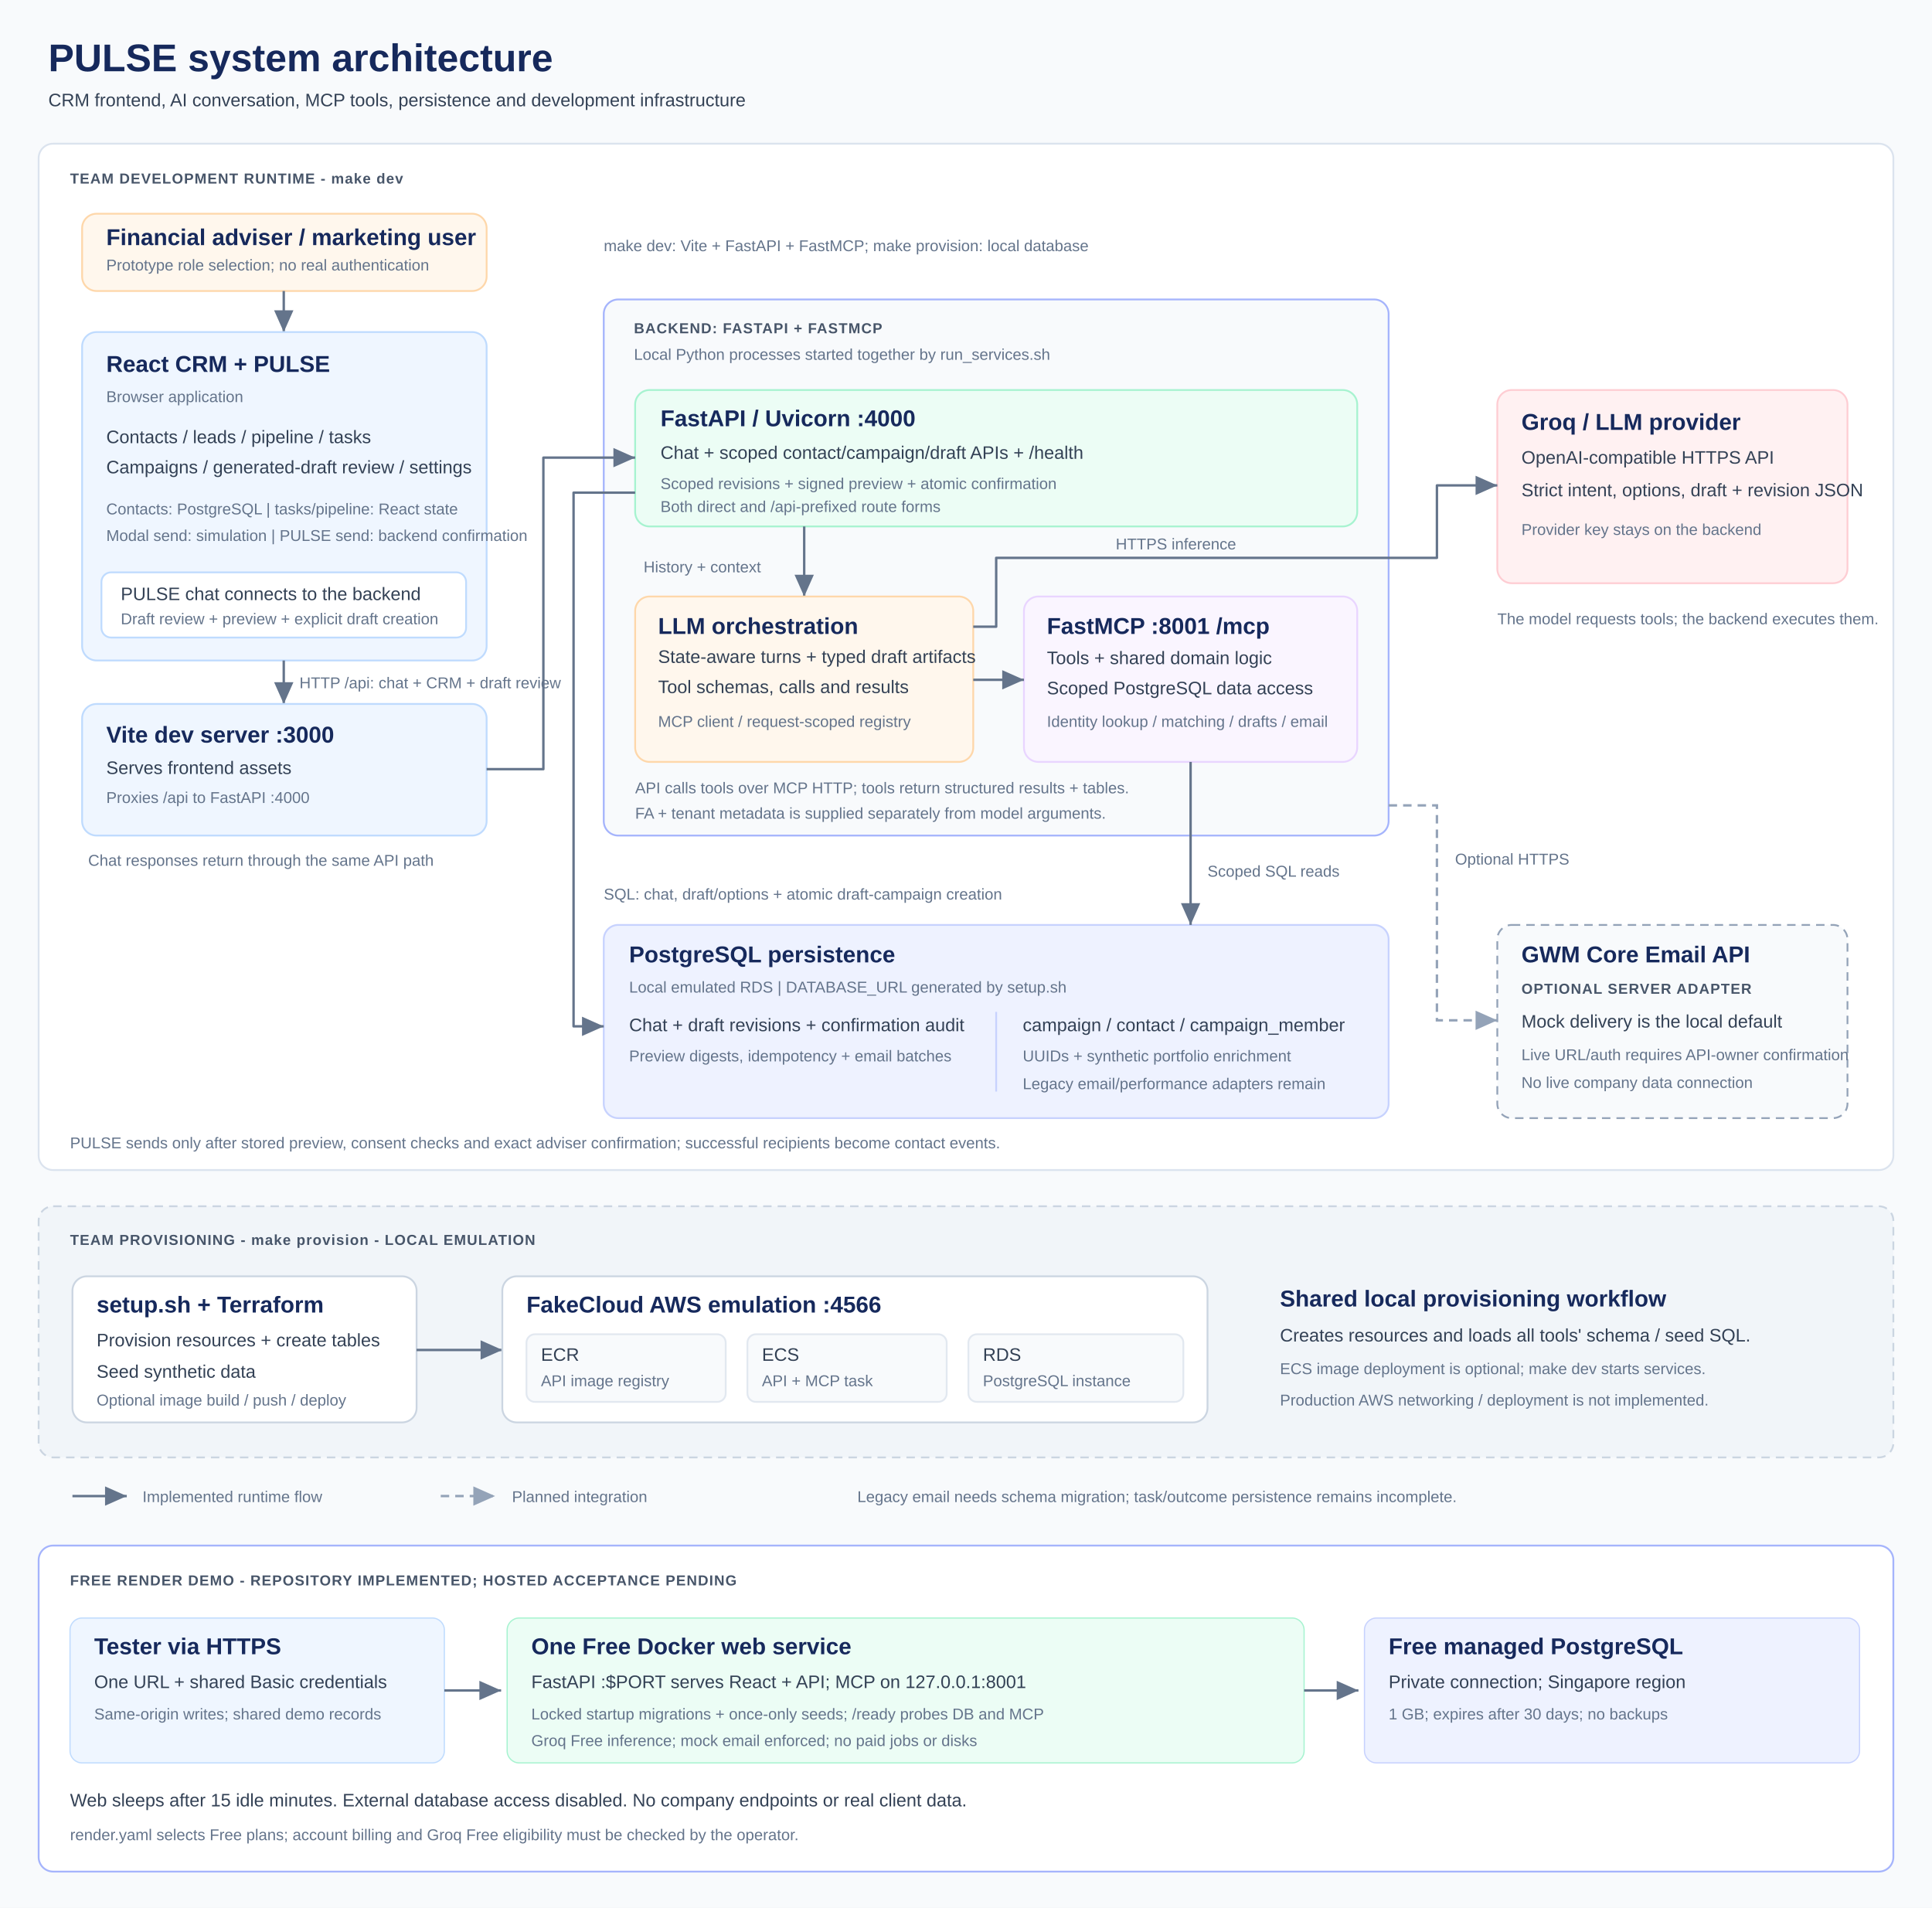
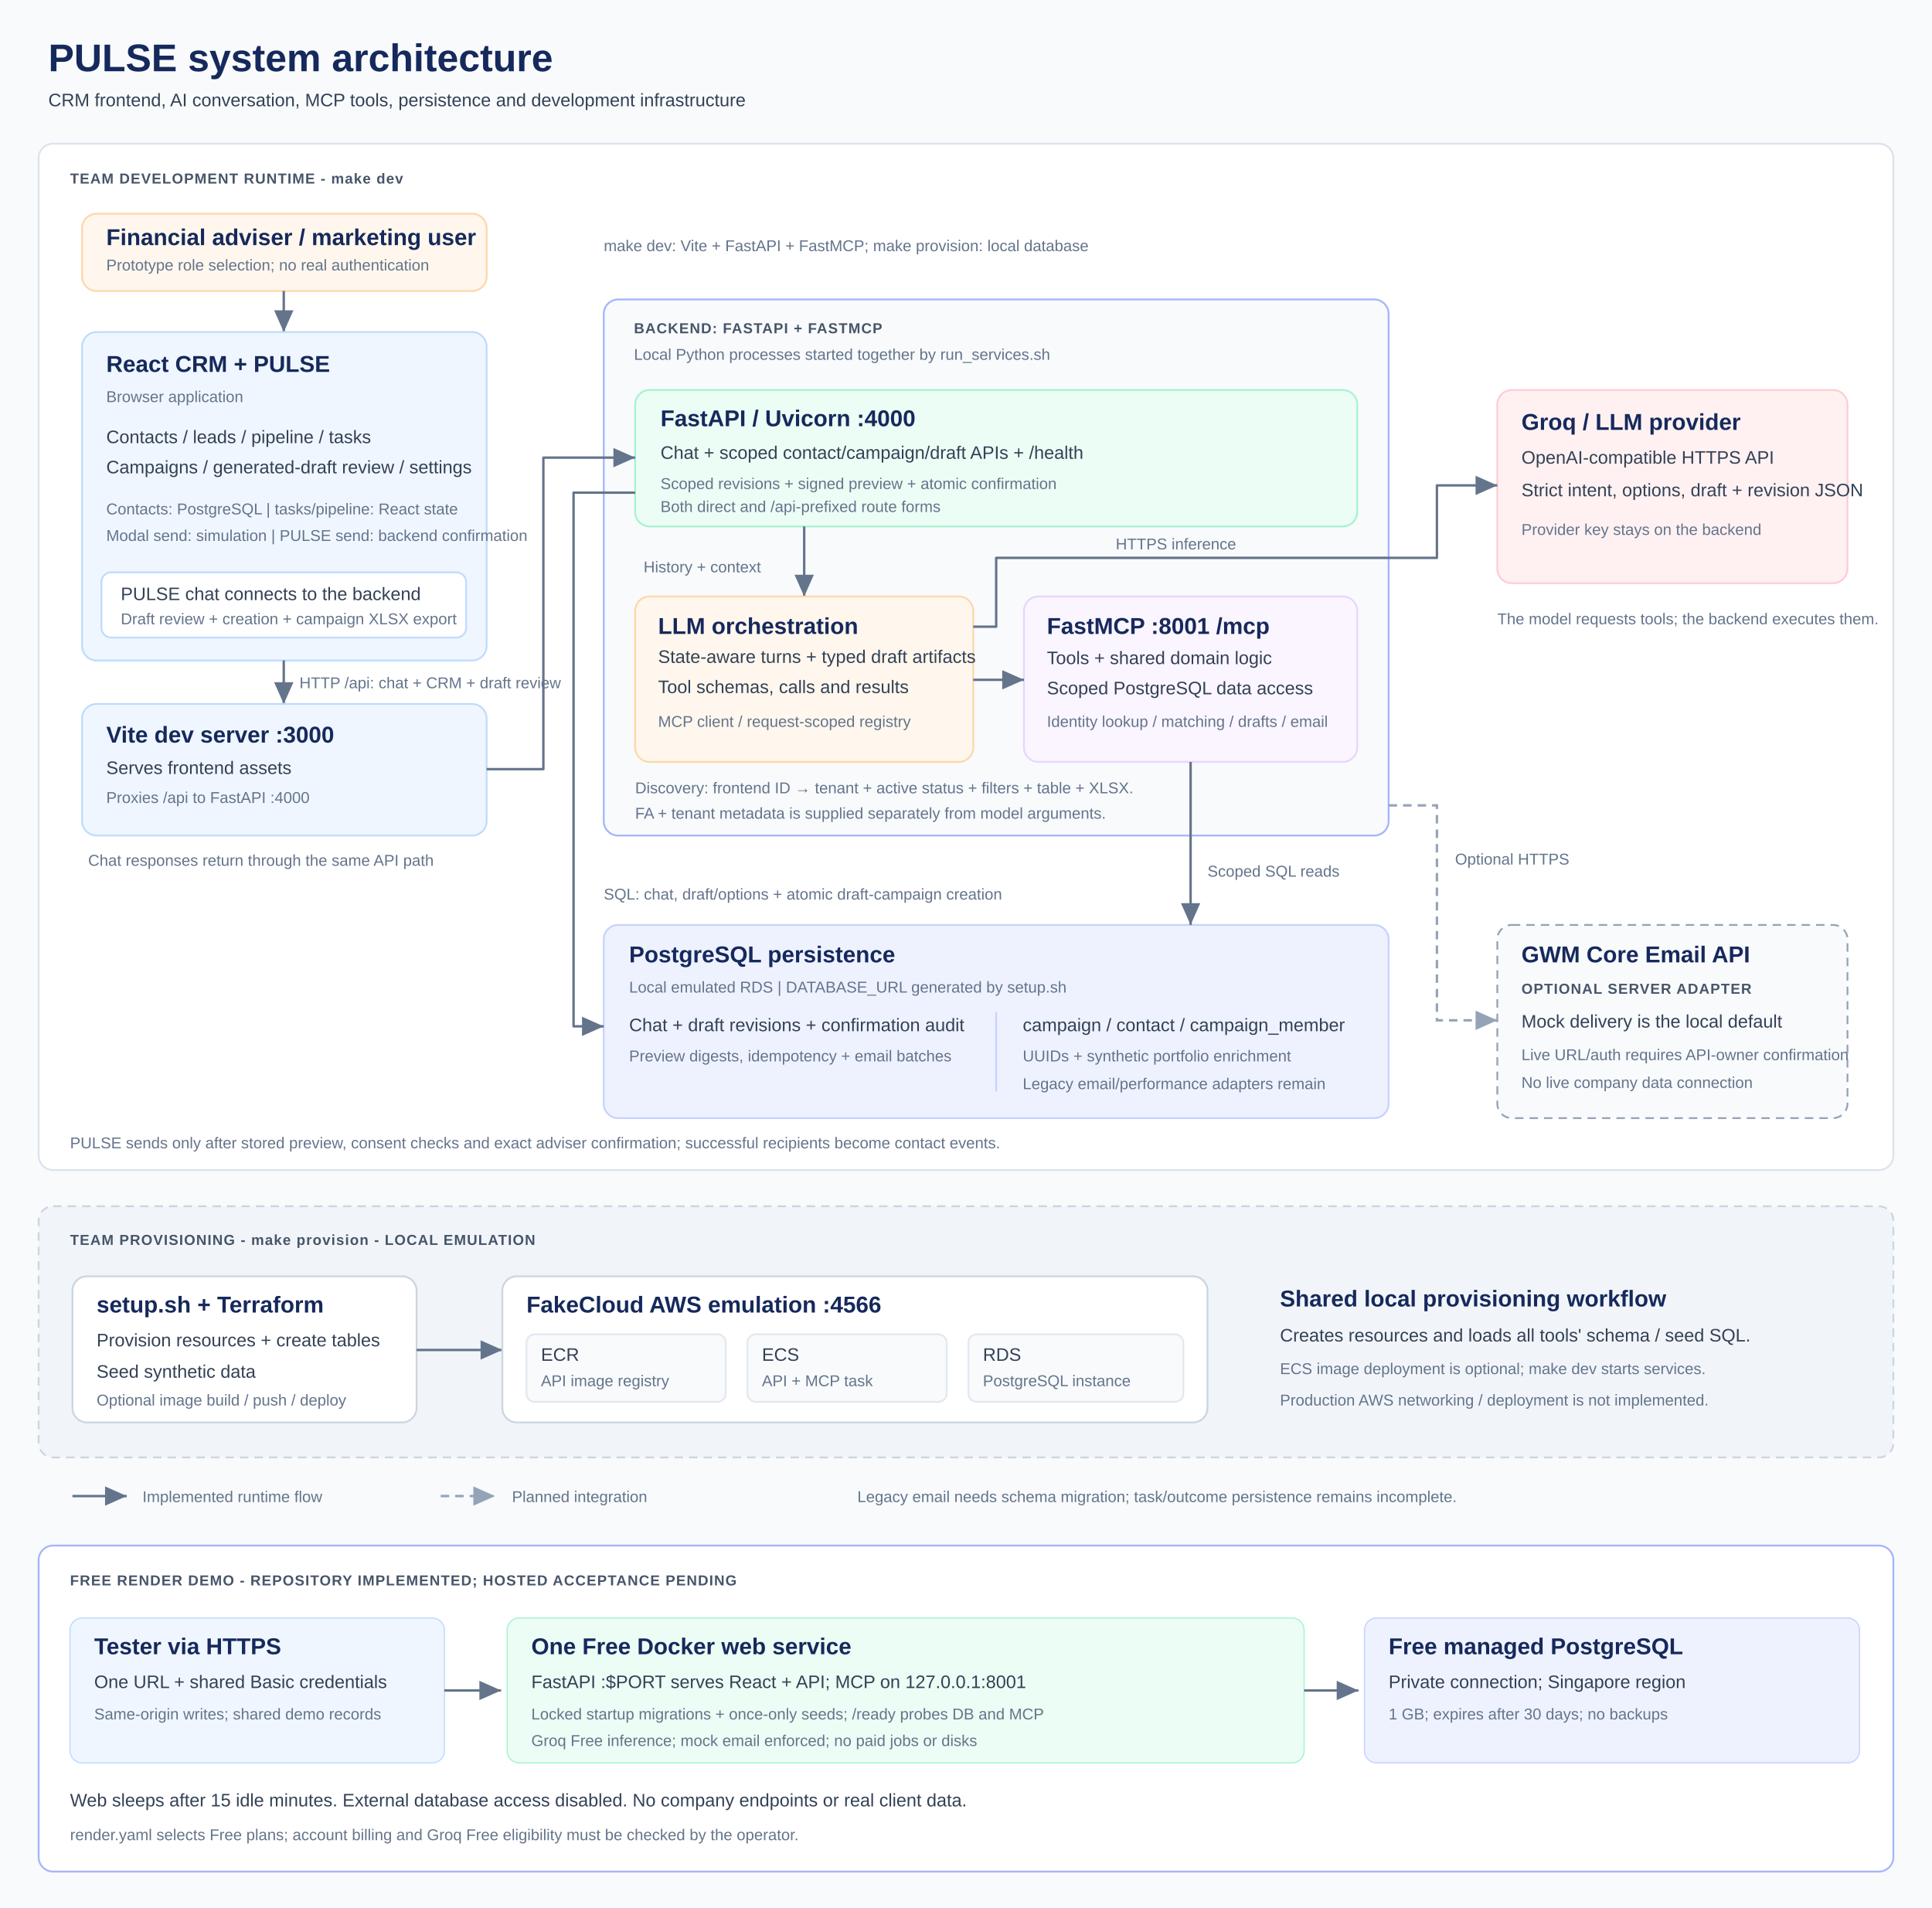
<svg xmlns="http://www.w3.org/2000/svg" width="1600" height="1580" viewBox="0 0 1600 1580" role="img" aria-labelledby="diagram-title diagram-description">
  <defs>
    <marker id="arrow" markerWidth="10" markerHeight="10" refX="9" refY="4" orient="auto">
      <path d="M0,0 L0,8 L9,4 z" fill="#64748b" />
    </marker>
    <marker id="planned-arrow" markerWidth="10" markerHeight="10" refX="9" refY="4" orient="auto">
      <path d="M0,0 L0,8 L9,4 z" fill="#94a3b8" />
    </marker>
    <style>
      text { font-family: Arial, Helvetica, sans-serif; }
      .title { font-size: 32px; font-weight: 700; fill: #16295c; }
      .section { font-size: 18px; font-weight: 700; fill: #16295c; }
      .heading { font-size: 19px; font-weight: 700; fill: #16295c; }
      .label { font-size: 15px; fill: #334155; }
      .small { font-size: 13px; fill: #64748b; }
      .badge { font-size: 12px; font-weight: 700; fill: #475569; letter-spacing: 0.7px; }
      .arrow { fill: none; stroke: #64748b; stroke-width: 2; stroke-linejoin: round; marker-end: url(#arrow); }
      .planned { fill: none; stroke: #94a3b8; stroke-width: 2; stroke-dasharray: 7 5; marker-end: url(#planned-arrow); }
    </style>
  </defs>
  <rect width="1600" height="1580" fill="#f8fafc" />
  <text x="40" y="59" class="title">PULSE system architecture</text>
  <text x="40" y="88" class="label">CRM frontend, AI conversation, MCP tools, persistence and development infrastructure</text>
  <rect x="32" y="119" width="1536" height="850" rx="12" fill="#fff" stroke="#dbe3ee" stroke-width="1.5" />
  <text x="58" y="152" class="badge">TEAM DEVELOPMENT RUNTIME - make dev</text>
  <text x="500" y="208" class="small">make dev: Vite + FastAPI + FastMCP; make provision: local database</text>
  <rect x="68" y="177" width="335" height="64" rx="12" fill="#fff7ed" stroke="#fed7aa" stroke-width="1.5" />
  <text x="88" y="203" class="heading">Financial adviser / marketing user</text>
  <text x="88" y="224" class="small">Prototype role selection; no real authentication</text>
  <path d="M235 241 L235 275" class="arrow" />
  <rect x="68" y="275" width="335" height="272" rx="12" fill="#eff6ff" stroke="#bfdbfe" stroke-width="1.5" />
  <text x="88" y="308" class="heading">React CRM + PULSE</text>
  <text x="88" y="333" class="small">Browser application</text>
  <text x="88" y="367" class="label">Contacts / leads / pipeline / tasks</text>
  <text x="88" y="392" class="label">Campaigns / generated-draft review / settings</text>
  <text x="88" y="426" class="small">Contacts: PostgreSQL | tasks/pipeline: React state</text>
  <text x="88" y="448" class="small">Modal send: simulation | PULSE send: backend confirmation</text>
  <rect x="84" y="474" width="302" height="54" rx="8" fill="#fff" stroke="#bfdbfe" stroke-width="1.5" />
  <text x="100" y="497" class="label">PULSE chat connects to the backend</text>
-   <text x="100" y="517" class="small">Draft review + preview + explicit draft creation</text>
+   <text x="100" y="517" class="small">Draft review + creation + campaign XLSX export</text>
  <path d="M235 547 L235 583" class="arrow" />
  <text x="248" y="570" class="small">HTTP /api: chat + CRM + draft review</text>
  <rect x="68" y="583" width="335" height="109" rx="12" fill="#eff6ff" stroke="#bfdbfe" stroke-width="1.5" />
  <text x="88" y="615" class="heading">Vite dev server :3000</text>
  <text x="88" y="641" class="label">Serves frontend assets</text>
  <text x="88" y="665" class="small">Proxies /api to FastAPI :4000</text>
  <rect x="500" y="248" width="650" height="444" rx="12" fill="#f8fafc" stroke="#a5b4fc" stroke-width="1.5" />
  <text x="525" y="276" class="badge">BACKEND: FASTAPI + FASTMCP</text>
  <text x="525" y="298" class="small">Local Python processes started together by run_services.sh</text>
  <rect x="526" y="323" width="598" height="113" rx="12" fill="#ecfdf5" stroke="#a7f3d0" stroke-width="1.5" />
  <text x="547" y="353" class="heading">FastAPI / Uvicorn :4000</text>
  <text x="547" y="380" class="label">Chat + scoped contact/campaign/draft APIs + /health</text>
  <text x="547" y="405" class="small">Scoped revisions + signed preview + atomic confirmation</text>
  <text x="547" y="424" class="small">Both direct and /api-prefixed route forms</text>
  <path d="M403 637 L450 637 L450 379 L526 379" class="arrow" />
  <text x="73" y="717" class="small">Chat responses return through the same API path</text>
  <path d="M666 436 L666 494" class="arrow" />
  <text x="533" y="474" class="small">History + context</text>
  <rect x="526" y="494" width="280" height="137" rx="12" fill="#fff7ed" stroke="#fed7aa" stroke-width="1.5" />
  <text x="545" y="525" class="heading">LLM orchestration</text>
  <text x="545" y="549" class="label">State-aware turns + typed draft artifacts</text>
  <text x="545" y="574" class="label">Tool schemas, calls and results</text>
  <text x="545" y="602" class="small">MCP client / request-scoped registry</text>
  <rect x="848" y="494" width="276" height="137" rx="12" fill="#faf5ff" stroke="#e9d5ff" stroke-width="1.5" />
  <text x="867" y="525" class="heading">FastMCP :8001 /mcp</text>
  <text x="867" y="550" class="label">Tools + shared domain logic</text>
  <text x="867" y="575" class="label">Scoped PostgreSQL data access</text>
  <text x="867" y="602" class="small">Identity lookup / matching / drafts / email</text>
  <path d="M806 563 L848 563" class="arrow" />
-   <text x="526" y="657" class="small">API calls tools over MCP HTTP; tools return structured results + tables.</text>
+   <text x="526" y="657" class="small">Discovery: frontend ID → tenant + active status + filters + table + XLSX.</text>
  <text x="526" y="678" class="small">FA + tenant metadata is supplied separately from model arguments.</text>
  <rect x="1240" y="323" width="290" height="160" rx="12" fill="#fff1f2" stroke="#fecdd3" stroke-width="1.5" />
  <text x="1260" y="356" class="heading">Groq / LLM provider</text>
  <text x="1260" y="384" class="label">OpenAI-compatible HTTPS API</text>
  <text x="1260" y="411" class="label">Strict intent, options, draft + revision JSON</text>
  <text x="1260" y="443" class="small">Provider key stays on the backend</text>
  <path d="M806 519 L825 519 L825 462 L1190 462 L1190 402 L1240 402" class="arrow" />
  <text x="924" y="455" class="small">HTTPS inference</text>
  <text x="1240" y="517" class="small">The model requests tools; the backend executes them.</text>
  <rect x="500" y="766" width="650" height="160" rx="12" fill="#eef2ff" stroke="#c7d2fe" stroke-width="1.5" />
  <text x="521" y="797" class="heading">PostgreSQL persistence</text>
  <text x="521" y="822" class="small">Local emulated RDS | DATABASE_URL generated by setup.sh</text>
  <path d="M825 838 L825 904" stroke="#c7d2fe" stroke-width="1.5" />
  <text x="521" y="854" class="label">Chat + draft revisions + confirmation audit</text>
  <text x="521" y="879" class="small">Preview digests, idempotency + email batches</text>
  <text x="847" y="854" class="label">campaign / contact / campaign_member</text>
  <text x="847" y="879" class="small">UUIDs + synthetic portfolio enrichment</text>
  <text x="847" y="902" class="small">Legacy email/performance adapters remain</text>
  <path d="M526 408 L475 408 L475 850 L500 850" class="arrow" />
  <text x="500" y="745" class="small">SQL: chat, draft/options + atomic draft-campaign creation</text>
  <path d="M986 631 L986 766" class="arrow" />
  <text x="1000" y="726" class="small">Scoped SQL reads</text>
  <rect x="1240" y="766" width="290" height="160" rx="12" fill="#f8fafc" stroke="#94a3b8" stroke-width="1.5" stroke-dasharray="7 5" />
  <text x="1260" y="797" class="heading">GWM Core Email API</text>
  <text x="1260" y="823" class="badge">OPTIONAL SERVER ADAPTER</text>
  <text x="1260" y="851" class="label">Mock delivery is the local default</text>
  <text x="1260" y="878" class="small">Live URL/auth requires API-owner confirmation</text>
  <text x="1260" y="901" class="small">No live company data connection</text>
  <path d="M1150 667 L1190 667 L1190 845 L1240 845" class="planned" />
  <text x="1205" y="716" class="small">Optional HTTPS</text>
  <text x="58" y="951" class="small">PULSE sends only after stored preview, consent checks and exact adviser confirmation; successful recipients become contact events.</text>
  <rect x="32" y="999" width="1536" height="208" rx="12" fill="#f1f5f9" stroke="#cbd5e1" stroke-width="1.5" stroke-dasharray="7 5" />
  <text x="58" y="1031" class="badge">TEAM PROVISIONING - make provision - LOCAL EMULATION</text>
  <rect x="60" y="1057" width="285" height="121" rx="12" fill="#fff" stroke="#cbd5e1" stroke-width="1.5" />
  <text x="80" y="1087" class="heading">setup.sh + Terraform</text>
  <text x="80" y="1115" class="label">Provision resources + create tables</text>
  <text x="80" y="1141" class="label">Seed synthetic data</text>
  <text x="80" y="1164" class="small">Optional image build / push / deploy</text>
  <path d="M345 1118 L416 1118" class="arrow" />
  <rect x="416" y="1057" width="584" height="121" rx="12" fill="#fff" stroke="#cbd5e1" stroke-width="1.5" />
  <text x="436" y="1087" class="heading">FakeCloud AWS emulation :4566</text>
  <rect x="436" y="1105" width="165" height="56" rx="7" fill="#f8fafc" stroke="#e2e8f0" stroke-width="1.5" />
  <text x="448" y="1127" class="label">ECR</text>
  <text x="448" y="1148" class="small">API image registry</text>
  <rect x="619" y="1105" width="165" height="56" rx="7" fill="#f8fafc" stroke="#e2e8f0" stroke-width="1.5" />
  <text x="631" y="1127" class="label">ECS</text>
  <text x="631" y="1148" class="small">API + MCP task</text>
  <rect x="802" y="1105" width="178" height="56" rx="7" fill="#f8fafc" stroke="#e2e8f0" stroke-width="1.5" />
  <text x="814" y="1127" class="label">RDS</text>
  <text x="814" y="1148" class="small">PostgreSQL instance</text>
  <text x="1060" y="1082" class="heading">Shared local provisioning workflow</text>
  <text x="1060" y="1111" class="label">Creates resources and loads all tools' schema / seed SQL.</text>
  <text x="1060" y="1138" class="small">ECS image deployment is optional; make dev starts services.</text>
  <text x="1060" y="1164" class="small">Production AWS networking / deployment is not implemented.</text>
  <path d="M60 1239 L105 1239" class="arrow" />
  <text x="118" y="1244" class="small">Implemented runtime flow</text>
  <path d="M365 1239 L410 1239" class="planned" />
  <text x="424" y="1244" class="small">Planned integration</text>
  <text x="710" y="1244" class="small">Legacy email needs schema migration; task/outcome persistence remains incomplete.</text>
  <rect x="32" y="1280" width="1536" height="270" rx="12" fill="#fff" stroke="#a5b4fc" stroke-width="1.5" />
  <text x="58" y="1313" class="badge">FREE RENDER DEMO - REPOSITORY IMPLEMENTED; HOSTED ACCEPTANCE PENDING</text>
  <rect x="58" y="1340" width="310" height="120" rx="10" fill="#eff6ff" stroke="#bfdbfe" />
  <text x="78" y="1370" class="heading">Tester via HTTPS</text>
  <text x="78" y="1398" class="label">One URL + shared Basic credentials</text>
  <text x="78" y="1424" class="small">Same-origin writes; shared demo records</text>
  <path d="M368 1400 L415 1400" class="arrow" />
  <rect x="420" y="1340" width="660" height="120" rx="10" fill="#ecfdf5" stroke="#a7f3d0" />
  <text x="440" y="1370" class="heading">One Free Docker web service</text>
  <text x="440" y="1398" class="label">FastAPI :$PORT serves React + API; MCP on 127.0.0.1:8001</text>
  <text x="440" y="1424" class="small">Locked startup migrations + once-only seeds; /ready probes DB and MCP</text>
  <text x="440" y="1446" class="small">Groq Free inference; mock email enforced; no paid jobs or disks</text>
  <path d="M1080 1400 L1125 1400" class="arrow" />
  <rect x="1130" y="1340" width="410" height="120" rx="10" fill="#eef2ff" stroke="#c7d2fe" />
  <text x="1150" y="1370" class="heading">Free managed PostgreSQL</text>
  <text x="1150" y="1398" class="label">Private connection; Singapore region</text>
  <text x="1150" y="1424" class="small">1 GB; expires after 30 days; no backups</text>
  <text x="58" y="1496" class="label">Web sleeps after 15 idle minutes. External database access disabled. No company endpoints or real client data.</text>
  <text x="58" y="1524" class="small">render.yaml selects Free plans; account billing and Groq Free eligibility must be checked by the operator.</text>
</svg>
